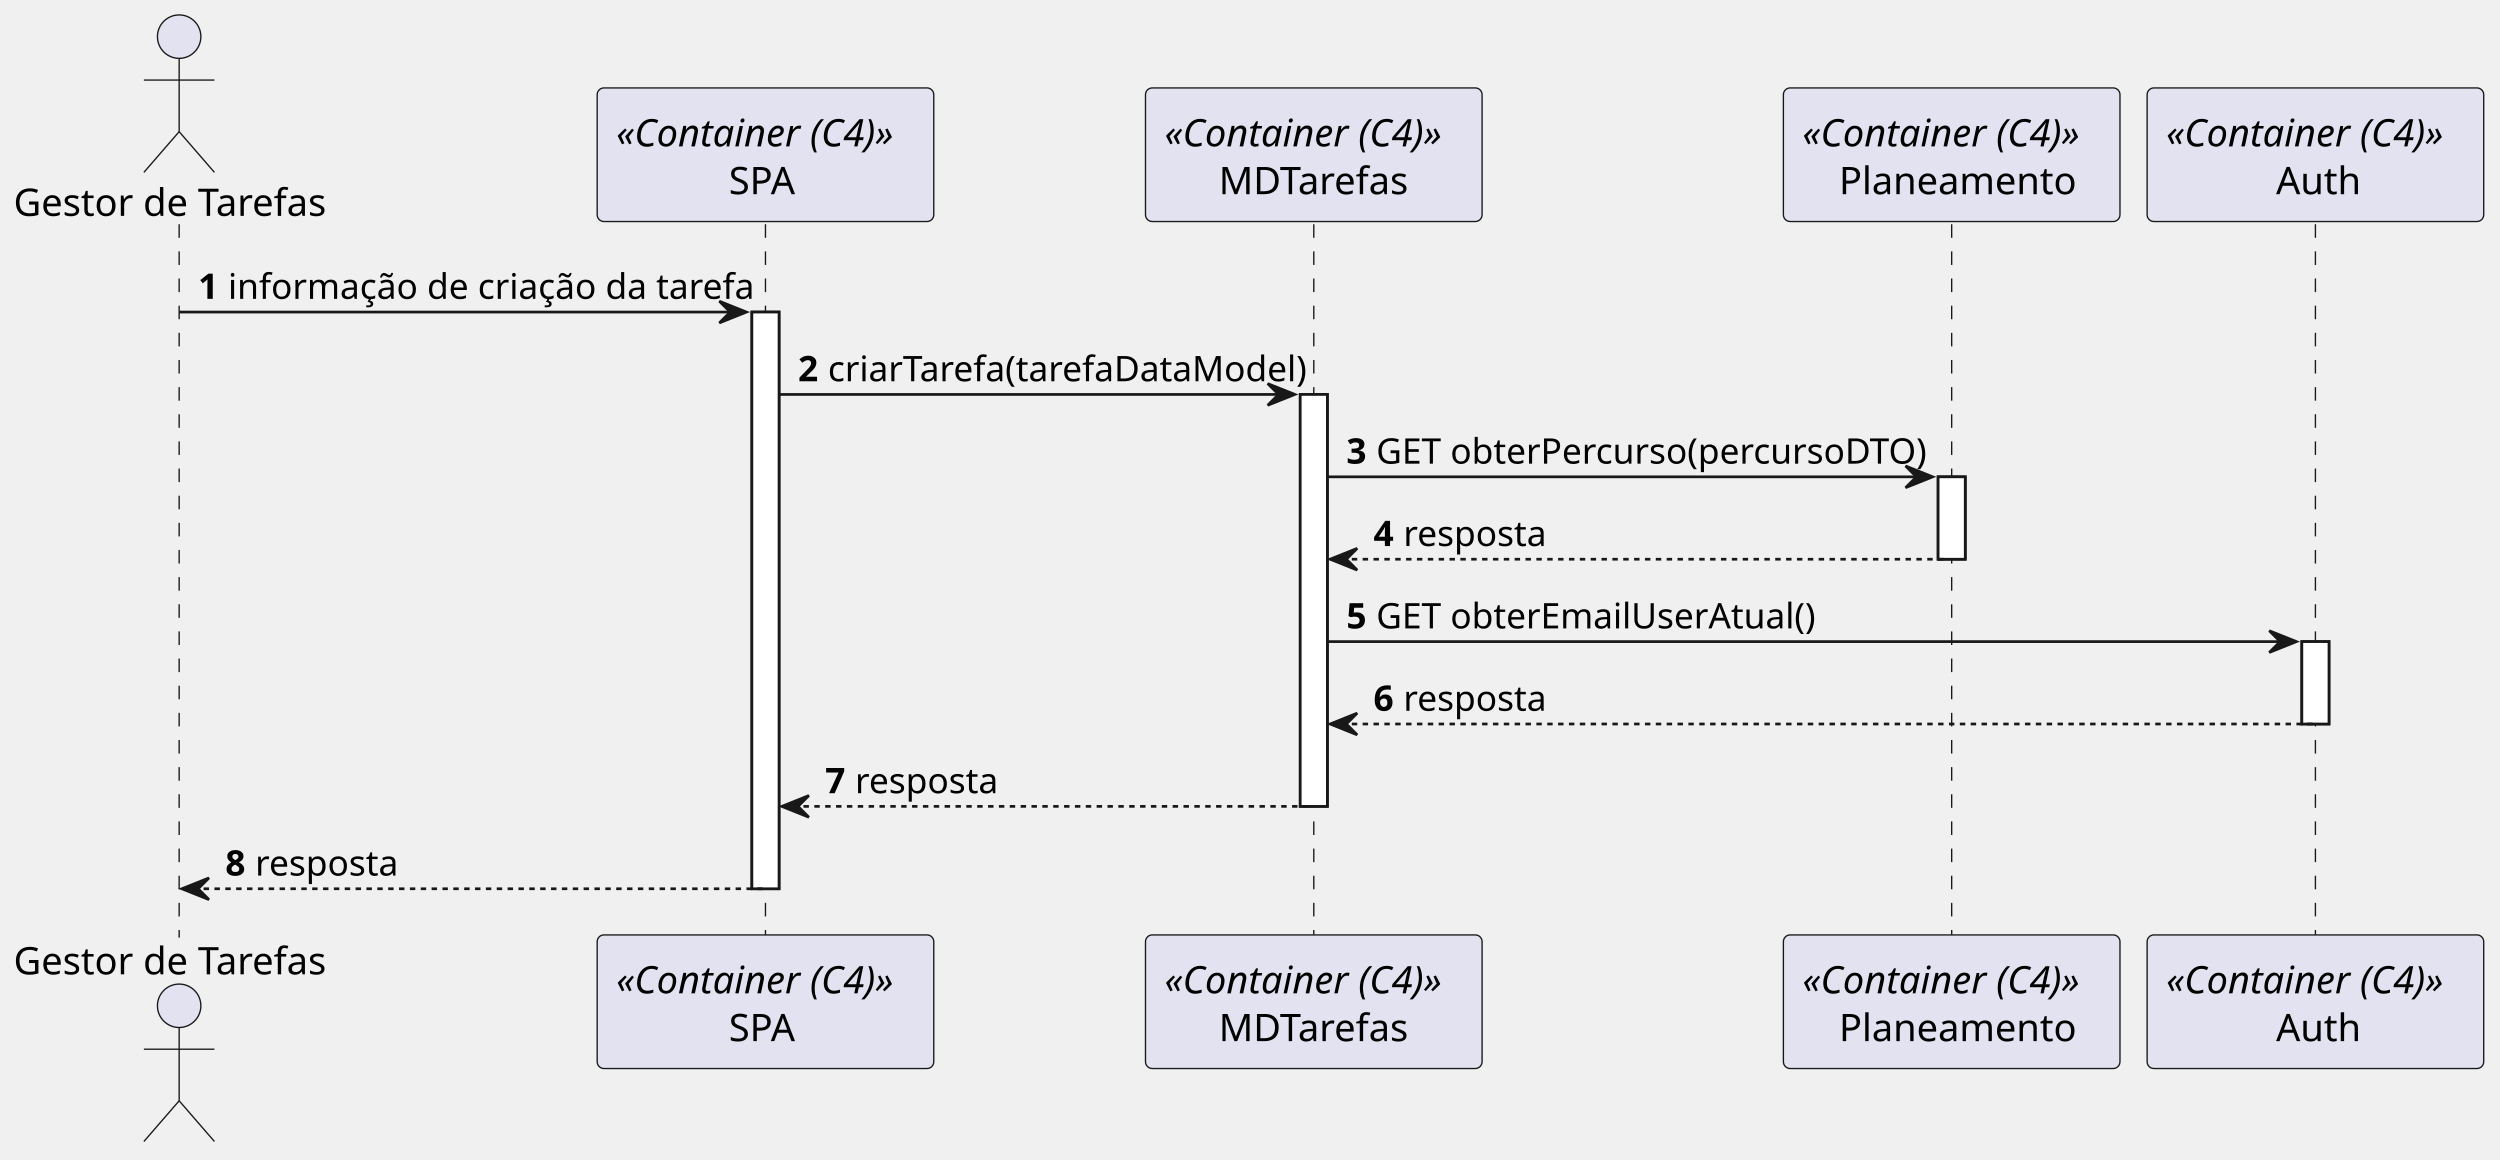
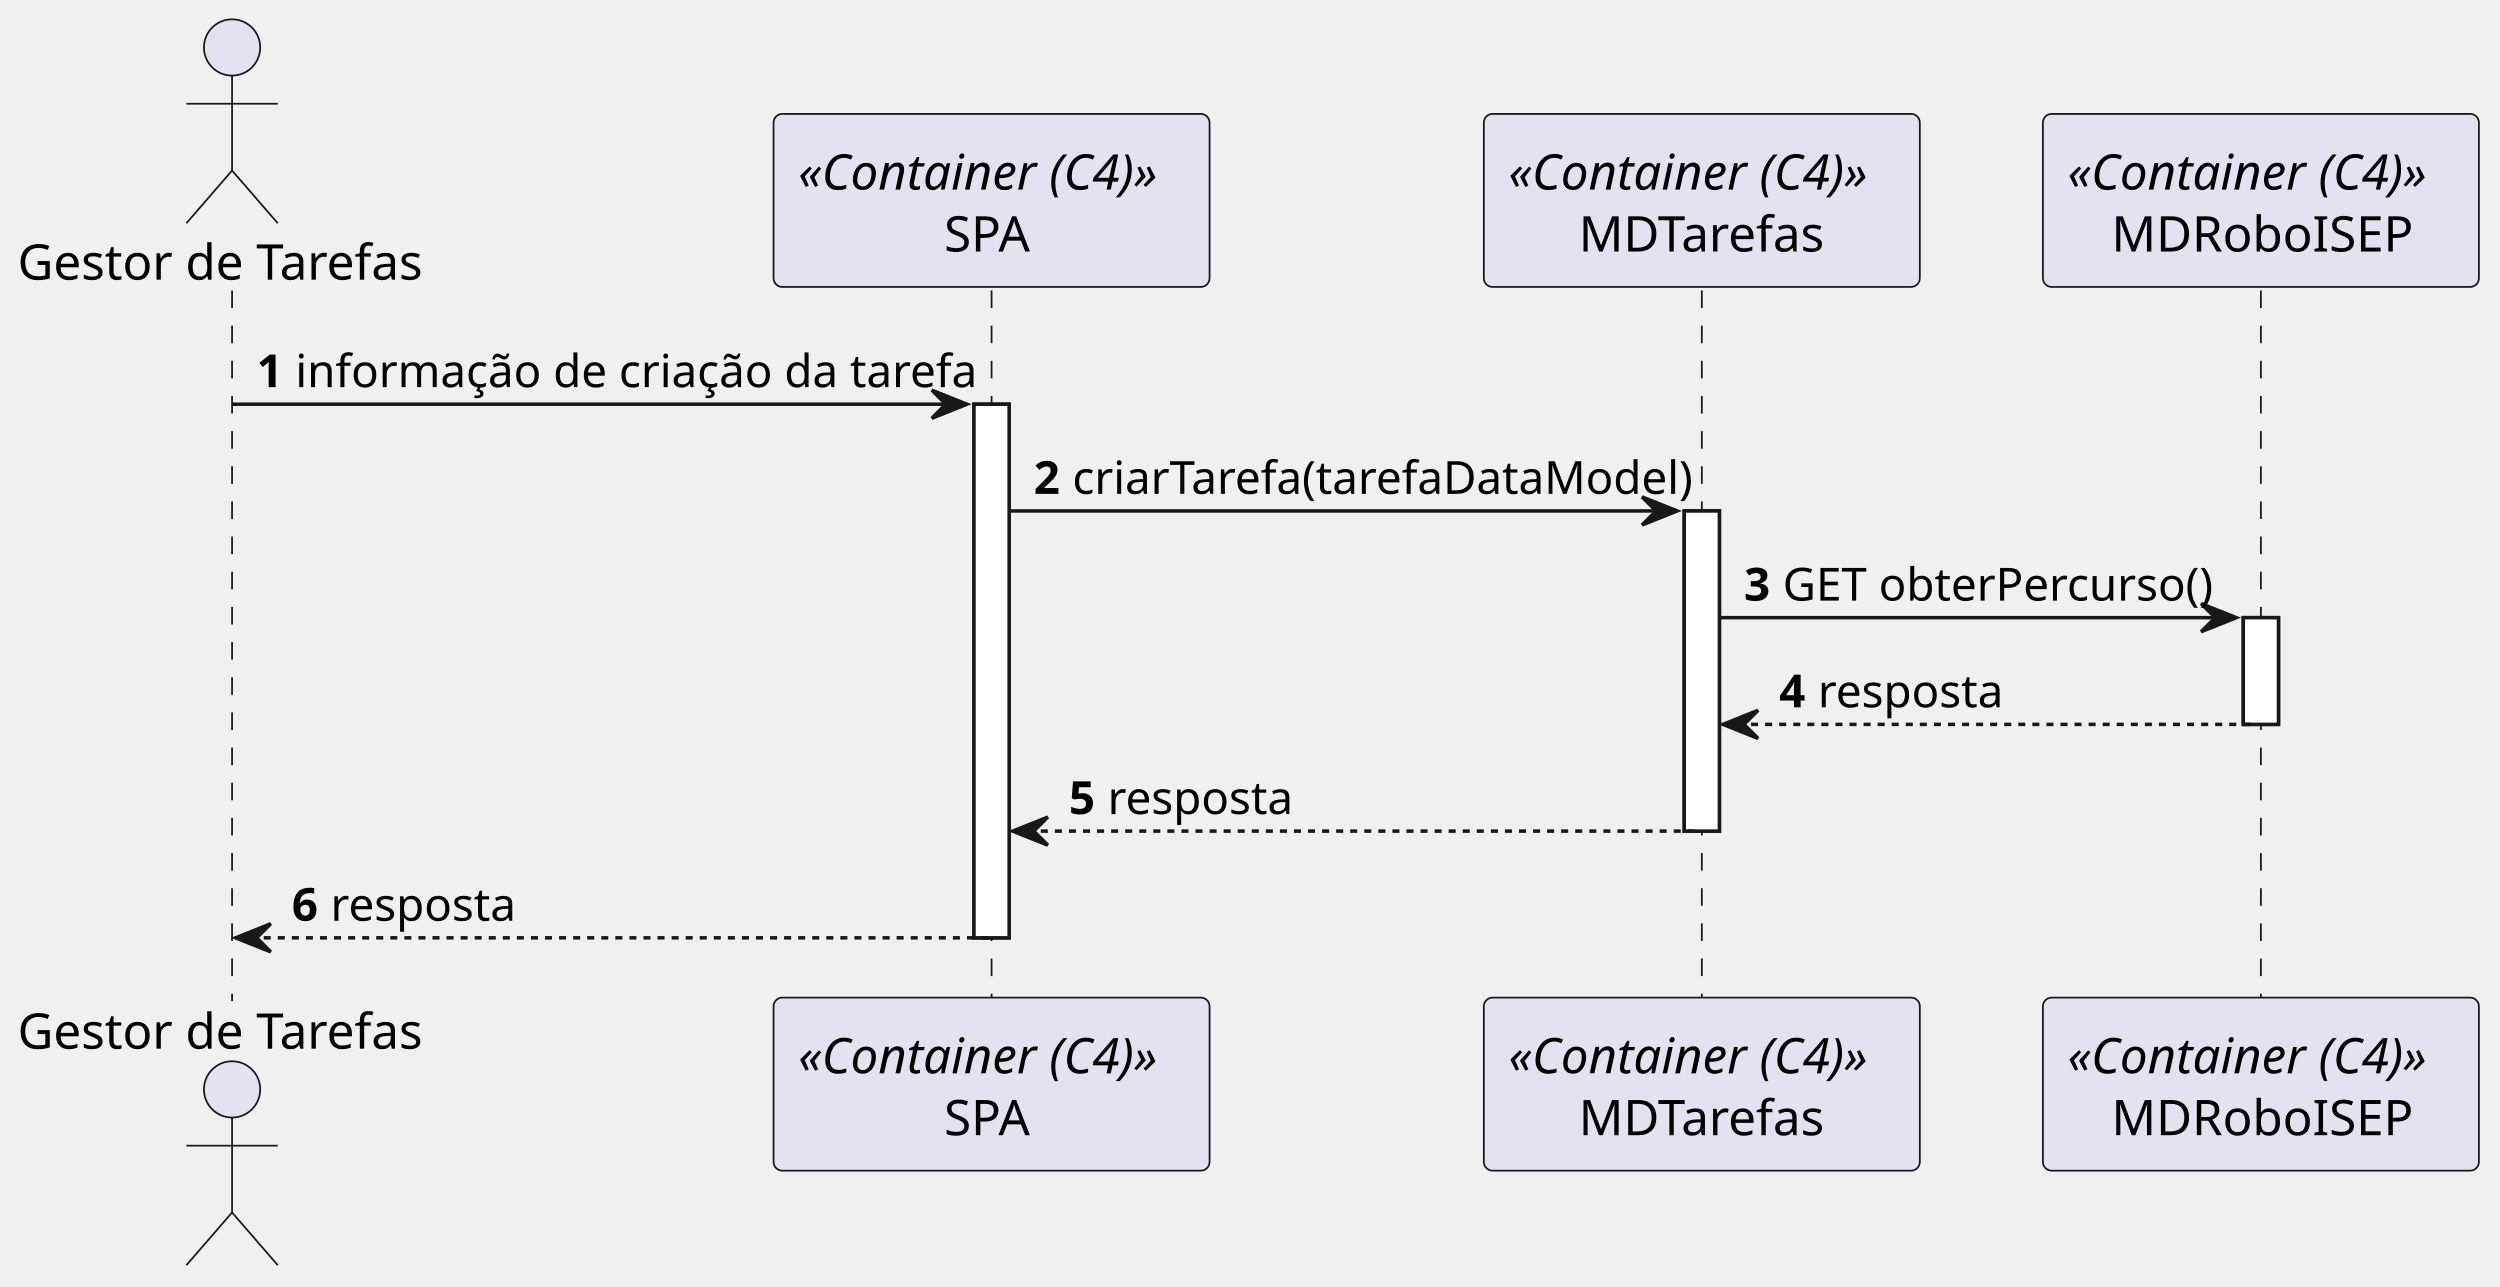
- <svg xmlns="http://www.w3.org/2000/svg" contentStyleType="text/css" height="427px" preserveAspectRatio="none" style="width:921px;height:427px;background:#FFFFFF;" version="1.1" viewBox="0 0 921 427" width="921px" zoomAndPan="magnify">
+ <svg xmlns="http://www.w3.org/2000/svg" contentStyleType="text/css" height="366px" preserveAspectRatio="none" style="width:711px;height:366px;background:#FFFFFF;" version="1.1" viewBox="0 0 711 366" width="711px" zoomAndPan="magnify">
  <defs />
  <g>
-     <rect fill="#FFFFFF" height="212.461" style="stroke:#181818;stroke-width:1.0;" width="10" x="277" y="114.961" />
-     <rect fill="#FFFFFF" height="151.758" style="stroke:#181818;stroke-width:1.0;" width="10" x="479" y="145.312" />
-     <rect fill="#FFFFFF" height="30.352" style="stroke:#181818;stroke-width:1.0;" width="10" x="714" y="175.664" />
-     <rect fill="#FFFFFF" height="30.352" style="stroke:#181818;stroke-width:1.0;" width="10" x="848" y="236.367" />
-     <line style="stroke:#181818;stroke-width:0.5;stroke-dasharray:5.0,5.0;" x1="66" x2="66" y1="82.609" y2="345.422" />
-     <line style="stroke:#181818;stroke-width:0.5;stroke-dasharray:5.0,5.0;" x1="282" x2="282" y1="82.609" y2="345.422" />
-     <line style="stroke:#181818;stroke-width:0.5;stroke-dasharray:5.0,5.0;" x1="484" x2="484" y1="82.609" y2="345.422" />
-     <line style="stroke:#181818;stroke-width:0.5;stroke-dasharray:5.0,5.0;" x1="719" x2="719" y1="82.609" y2="345.422" />
-     <line style="stroke:#181818;stroke-width:0.5;stroke-dasharray:5.0,5.0;" x1="853" x2="853" y1="82.609" y2="345.422" />
+     <rect fill="#FFFFFF" height="151.758" style="stroke:#181818;stroke-width:1.0;" width="10" x="277" y="114.961" />
+     <rect fill="#FFFFFF" height="91.055" style="stroke:#181818;stroke-width:1.0;" width="10" x="479" y="145.312" />
+     <rect fill="#FFFFFF" height="30.352" style="stroke:#181818;stroke-width:1.0;" width="10" x="638" y="175.664" />
+     <line style="stroke:#181818;stroke-width:0.5;stroke-dasharray:5.0,5.0;" x1="66" x2="66" y1="82.609" y2="284.719" />
+     <line style="stroke:#181818;stroke-width:0.5;stroke-dasharray:5.0,5.0;" x1="282" x2="282" y1="82.609" y2="284.719" />
+     <line style="stroke:#181818;stroke-width:0.5;stroke-dasharray:5.0,5.0;" x1="484" x2="484" y1="82.609" y2="284.719" />
+     <line style="stroke:#181818;stroke-width:0.5;stroke-dasharray:5.0,5.0;" x1="643" x2="643" y1="82.609" y2="284.719" />
    <text fill="#000000" font-family="sans-serif" font-size="14" lengthAdjust="spacing" textLength="116" x="5" y="79.533">Gestor de Tarefas</text>
    <ellipse cx="66" cy="13.5" fill="#E2E2F0" rx="8" ry="8" style="stroke:#181818;stroke-width:0.5;" />
    <path d="M66,21.5 L66,48.5 M53,29.5 L79,29.5 M66,48.5 L53,63.5 M66,48.5 L79,63.5 " fill="none" style="stroke:#181818;stroke-width:0.5;" />
-     <text fill="#000000" font-family="sans-serif" font-size="14" lengthAdjust="spacing" textLength="116" x="5" y="358.955">Gestor de Tarefas</text>
-     <ellipse cx="66" cy="370.531" fill="#E2E2F0" rx="8" ry="8" style="stroke:#181818;stroke-width:0.5;" />
-     <path d="M66,378.531 L66,405.531 M53,386.531 L79,386.531 M66,405.531 L53,420.531 M66,405.531 L79,420.531 " fill="none" style="stroke:#181818;stroke-width:0.5;" />
+     <text fill="#000000" font-family="sans-serif" font-size="14" lengthAdjust="spacing" textLength="116" x="5" y="298.252">Gestor de Tarefas</text>
+     <ellipse cx="66" cy="309.828" fill="#E2E2F0" rx="8" ry="8" style="stroke:#181818;stroke-width:0.5;" />
+     <path d="M66,317.828 L66,344.828 M53,325.828 L79,325.828 M66,344.828 L53,359.828 M66,344.828 L79,359.828 " fill="none" style="stroke:#181818;stroke-width:0.5;" />
    <rect fill="#E2E2F0" height="49.219" rx="2.5" ry="2.5" style="stroke:#181818;stroke-width:0.5;" width="124" x="220" y="32.391" />
    <text fill="#000000" font-family="sans-serif" font-size="14" font-style="italic" lengthAdjust="spacing" textLength="110" x="227" y="53.924">«Container (C4)»</text>
    <text fill="#000000" font-family="sans-serif" font-size="14" lengthAdjust="spacing" textLength="27" x="268.5" y="71.533">SPA</text>
-     <rect fill="#E2E2F0" height="49.219" rx="2.5" ry="2.5" style="stroke:#181818;stroke-width:0.5;" width="124" x="220" y="344.422" />
-     <text fill="#000000" font-family="sans-serif" font-size="14" font-style="italic" lengthAdjust="spacing" textLength="110" x="227" y="365.955">«Container (C4)»</text>
-     <text fill="#000000" font-family="sans-serif" font-size="14" lengthAdjust="spacing" textLength="27" x="268.5" y="383.565">SPA</text>
+     <rect fill="#E2E2F0" height="49.219" rx="2.5" ry="2.5" style="stroke:#181818;stroke-width:0.5;" width="124" x="220" y="283.719" />
+     <text fill="#000000" font-family="sans-serif" font-size="14" font-style="italic" lengthAdjust="spacing" textLength="110" x="227" y="305.252">«Container (C4)»</text>
+     <text fill="#000000" font-family="sans-serif" font-size="14" lengthAdjust="spacing" textLength="27" x="268.5" y="322.861">SPA</text>
    <rect fill="#E2E2F0" height="49.219" rx="2.5" ry="2.5" style="stroke:#181818;stroke-width:0.5;" width="124" x="422" y="32.391" />
    <text fill="#000000" font-family="sans-serif" font-size="14" font-style="italic" lengthAdjust="spacing" textLength="110" x="429" y="53.924">«Container (C4)»</text>
    <text fill="#000000" font-family="sans-serif" font-size="14" lengthAdjust="spacing" textLength="70" x="449" y="71.533">MDTarefas</text>
-     <rect fill="#E2E2F0" height="49.219" rx="2.5" ry="2.5" style="stroke:#181818;stroke-width:0.5;" width="124" x="422" y="344.422" />
-     <text fill="#000000" font-family="sans-serif" font-size="14" font-style="italic" lengthAdjust="spacing" textLength="110" x="429" y="365.955">«Container (C4)»</text>
-     <text fill="#000000" font-family="sans-serif" font-size="14" lengthAdjust="spacing" textLength="70" x="449" y="383.565">MDTarefas</text>
-     <rect fill="#E2E2F0" height="49.219" rx="2.5" ry="2.5" style="stroke:#181818;stroke-width:0.5;" width="124" x="657" y="32.391" />
-     <text fill="#000000" font-family="sans-serif" font-size="14" font-style="italic" lengthAdjust="spacing" textLength="110" x="664" y="53.924">«Container (C4)»</text>
-     <text fill="#000000" font-family="sans-serif" font-size="14" lengthAdjust="spacing" textLength="83" x="677.5" y="71.533">Planeamento</text>
-     <rect fill="#E2E2F0" height="49.219" rx="2.5" ry="2.5" style="stroke:#181818;stroke-width:0.5;" width="124" x="657" y="344.422" />
-     <text fill="#000000" font-family="sans-serif" font-size="14" font-style="italic" lengthAdjust="spacing" textLength="110" x="664" y="365.955">«Container (C4)»</text>
-     <text fill="#000000" font-family="sans-serif" font-size="14" lengthAdjust="spacing" textLength="83" x="677.5" y="383.565">Planeamento</text>
-     <rect fill="#E2E2F0" height="49.219" rx="2.5" ry="2.5" style="stroke:#181818;stroke-width:0.5;" width="124" x="791" y="32.391" />
-     <text fill="#000000" font-family="sans-serif" font-size="14" font-style="italic" lengthAdjust="spacing" textLength="110" x="798" y="53.924">«Container (C4)»</text>
-     <text fill="#000000" font-family="sans-serif" font-size="14" lengthAdjust="spacing" textLength="29" x="838.5" y="71.533">Auth</text>
-     <rect fill="#E2E2F0" height="49.219" rx="2.5" ry="2.5" style="stroke:#181818;stroke-width:0.5;" width="124" x="791" y="344.422" />
-     <text fill="#000000" font-family="sans-serif" font-size="14" font-style="italic" lengthAdjust="spacing" textLength="110" x="798" y="365.955">«Container (C4)»</text>
-     <text fill="#000000" font-family="sans-serif" font-size="14" lengthAdjust="spacing" textLength="29" x="838.5" y="383.565">Auth</text>
-     <rect fill="#FFFFFF" height="212.461" style="stroke:#181818;stroke-width:1.0;" width="10" x="277" y="114.961" />
-     <rect fill="#FFFFFF" height="151.758" style="stroke:#181818;stroke-width:1.0;" width="10" x="479" y="145.312" />
-     <rect fill="#FFFFFF" height="30.352" style="stroke:#181818;stroke-width:1.0;" width="10" x="714" y="175.664" />
-     <rect fill="#FFFFFF" height="30.352" style="stroke:#181818;stroke-width:1.0;" width="10" x="848" y="236.367" />
+     <rect fill="#E2E2F0" height="49.219" rx="2.5" ry="2.5" style="stroke:#181818;stroke-width:0.5;" width="124" x="422" y="283.719" />
+     <text fill="#000000" font-family="sans-serif" font-size="14" font-style="italic" lengthAdjust="spacing" textLength="110" x="429" y="305.252">«Container (C4)»</text>
+     <text fill="#000000" font-family="sans-serif" font-size="14" lengthAdjust="spacing" textLength="70" x="449" y="322.861">MDTarefas</text>
+     <rect fill="#E2E2F0" height="49.219" rx="2.5" ry="2.5" style="stroke:#181818;stroke-width:0.5;" width="124" x="581" y="32.391" />
+     <text fill="#000000" font-family="sans-serif" font-size="14" font-style="italic" lengthAdjust="spacing" textLength="110" x="588" y="53.924">«Container (C4)»</text>
+     <text fill="#000000" font-family="sans-serif" font-size="14" lengthAdjust="spacing" textLength="85" x="600.5" y="71.533">MDRoboISEP</text>
+     <rect fill="#E2E2F0" height="49.219" rx="2.5" ry="2.5" style="stroke:#181818;stroke-width:0.5;" width="124" x="581" y="283.719" />
+     <text fill="#000000" font-family="sans-serif" font-size="14" font-style="italic" lengthAdjust="spacing" textLength="110" x="588" y="305.252">«Container (C4)»</text>
+     <text fill="#000000" font-family="sans-serif" font-size="14" lengthAdjust="spacing" textLength="85" x="600.5" y="322.861">MDRoboISEP</text>
+     <rect fill="#FFFFFF" height="151.758" style="stroke:#181818;stroke-width:1.0;" width="10" x="277" y="114.961" />
+     <rect fill="#FFFFFF" height="91.055" style="stroke:#181818;stroke-width:1.0;" width="10" x="479" y="145.312" />
+     <rect fill="#FFFFFF" height="30.352" style="stroke:#181818;stroke-width:1.0;" width="10" x="638" y="175.664" />
    <polygon fill="#181818" points="265,110.961,275,114.961,265,118.961,269,114.961" style="stroke:#181818;stroke-width:1.0;" />
    <line style="stroke:#181818;stroke-width:1.0;" x1="66" x2="271" y1="114.961" y2="114.961" />
    <text fill="#000000" font-family="sans-serif" font-size="13" font-weight="bold" lengthAdjust="spacing" textLength="7" x="73" y="110.105">1</text>
    <text fill="#000000" font-family="sans-serif" font-size="13" lengthAdjust="spacing" textLength="181" x="84" y="110.105">informação de criação da tarefa</text>
    <polygon fill="#181818" points="467,141.312,477,145.312,467,149.312,471,145.312" style="stroke:#181818;stroke-width:1.0;" />
    <line style="stroke:#181818;stroke-width:1.0;" x1="287" x2="473" y1="145.312" y2="145.312" />
    <text fill="#000000" font-family="sans-serif" font-size="13" font-weight="bold" lengthAdjust="spacing" textLength="7" x="294" y="140.456">2</text>
    <text fill="#000000" font-family="sans-serif" font-size="13" lengthAdjust="spacing" textLength="162" x="305" y="140.456">criarTarefa(tarefaDataModel)</text>
-     <polygon fill="#181818" points="702,171.664,712,175.664,702,179.664,706,175.664" style="stroke:#181818;stroke-width:1.0;" />
-     <line style="stroke:#181818;stroke-width:1.0;" x1="489" x2="708" y1="175.664" y2="175.664" />
+     <polygon fill="#181818" points="626,171.664,636,175.664,626,179.664,630,175.664" style="stroke:#181818;stroke-width:1.0;" />
+     <line style="stroke:#181818;stroke-width:1.0;" x1="489" x2="632" y1="175.664" y2="175.664" />
    <text fill="#000000" font-family="sans-serif" font-size="13" font-weight="bold" lengthAdjust="spacing" textLength="7" x="496" y="170.808">3</text>
-     <text fill="#000000" font-family="sans-serif" font-size="13" lengthAdjust="spacing" textLength="195" x="507" y="170.808">GET obterPercurso(percursoDTO)</text>
+     <text fill="#000000" font-family="sans-serif" font-size="13" lengthAdjust="spacing" textLength="119" x="507" y="170.808">GET obterPercurso()</text>
    <polygon fill="#181818" points="500,202.016,490,206.016,500,210.016,496,206.016" style="stroke:#181818;stroke-width:1.0;" />
-     <line style="stroke:#181818;stroke-width:1.0;stroke-dasharray:2.0,2.0;" x1="494" x2="718" y1="206.016" y2="206.016" />
+     <line style="stroke:#181818;stroke-width:1.0;stroke-dasharray:2.0,2.0;" x1="494" x2="642" y1="206.016" y2="206.016" />
    <text fill="#000000" font-family="sans-serif" font-size="13" font-weight="bold" lengthAdjust="spacing" textLength="7" x="506" y="201.159">4</text>
    <text fill="#000000" font-family="sans-serif" font-size="13" lengthAdjust="spacing" textLength="50" x="517" y="201.159">resposta</text>
-     <polygon fill="#181818" points="836,232.367,846,236.367,836,240.367,840,236.367" style="stroke:#181818;stroke-width:1.0;" />
-     <line style="stroke:#181818;stroke-width:1.0;" x1="489" x2="842" y1="236.367" y2="236.367" />
-     <text fill="#000000" font-family="sans-serif" font-size="13" font-weight="bold" lengthAdjust="spacing" textLength="7" x="496" y="231.511">5</text>
-     <text fill="#000000" font-family="sans-serif" font-size="13" lengthAdjust="spacing" textLength="157" x="507" y="231.511">GET obterEmailUserAtual()</text>
-     <polygon fill="#181818" points="500,262.719,490,266.719,500,270.719,496,266.719" style="stroke:#181818;stroke-width:1.0;" />
-     <line style="stroke:#181818;stroke-width:1.0;stroke-dasharray:2.0,2.0;" x1="494" x2="852" y1="266.719" y2="266.719" />
-     <text fill="#000000" font-family="sans-serif" font-size="13" font-weight="bold" lengthAdjust="spacing" textLength="7" x="506" y="261.862">6</text>
-     <text fill="#000000" font-family="sans-serif" font-size="13" lengthAdjust="spacing" textLength="50" x="517" y="261.862">resposta</text>
-     <polygon fill="#181818" points="298,293.07,288,297.07,298,301.07,294,297.07" style="stroke:#181818;stroke-width:1.0;" />
-     <line style="stroke:#181818;stroke-width:1.0;stroke-dasharray:2.0,2.0;" x1="292" x2="483" y1="297.07" y2="297.07" />
-     <text fill="#000000" font-family="sans-serif" font-size="13" font-weight="bold" lengthAdjust="spacing" textLength="7" x="304" y="292.214">7</text>
-     <text fill="#000000" font-family="sans-serif" font-size="13" lengthAdjust="spacing" textLength="50" x="315" y="292.214">resposta</text>
-     <polygon fill="#181818" points="77,323.422,67,327.422,77,331.422,73,327.422" style="stroke:#181818;stroke-width:1.0;" />
-     <line style="stroke:#181818;stroke-width:1.0;stroke-dasharray:2.0,2.0;" x1="71" x2="281" y1="327.422" y2="327.422" />
-     <text fill="#000000" font-family="sans-serif" font-size="13" font-weight="bold" lengthAdjust="spacing" textLength="7" x="83" y="322.565">8</text>
-     <text fill="#000000" font-family="sans-serif" font-size="13" lengthAdjust="spacing" textLength="50" x="94" y="322.565">resposta</text>
+     <polygon fill="#181818" points="298,232.367,288,236.367,298,240.367,294,236.367" style="stroke:#181818;stroke-width:1.0;" />
+     <line style="stroke:#181818;stroke-width:1.0;stroke-dasharray:2.0,2.0;" x1="292" x2="483" y1="236.367" y2="236.367" />
+     <text fill="#000000" font-family="sans-serif" font-size="13" font-weight="bold" lengthAdjust="spacing" textLength="7" x="304" y="231.511">5</text>
+     <text fill="#000000" font-family="sans-serif" font-size="13" lengthAdjust="spacing" textLength="50" x="315" y="231.511">resposta</text>
+     <polygon fill="#181818" points="77,262.719,67,266.719,77,270.719,73,266.719" style="stroke:#181818;stroke-width:1.0;" />
+     <line style="stroke:#181818;stroke-width:1.0;stroke-dasharray:2.0,2.0;" x1="71" x2="281" y1="266.719" y2="266.719" />
+     <text fill="#000000" font-family="sans-serif" font-size="13" font-weight="bold" lengthAdjust="spacing" textLength="7" x="83" y="261.862">6</text>
+     <text fill="#000000" font-family="sans-serif" font-size="13" lengthAdjust="spacing" textLength="50" x="94" y="261.862">resposta</text>
  </g>
</svg>
